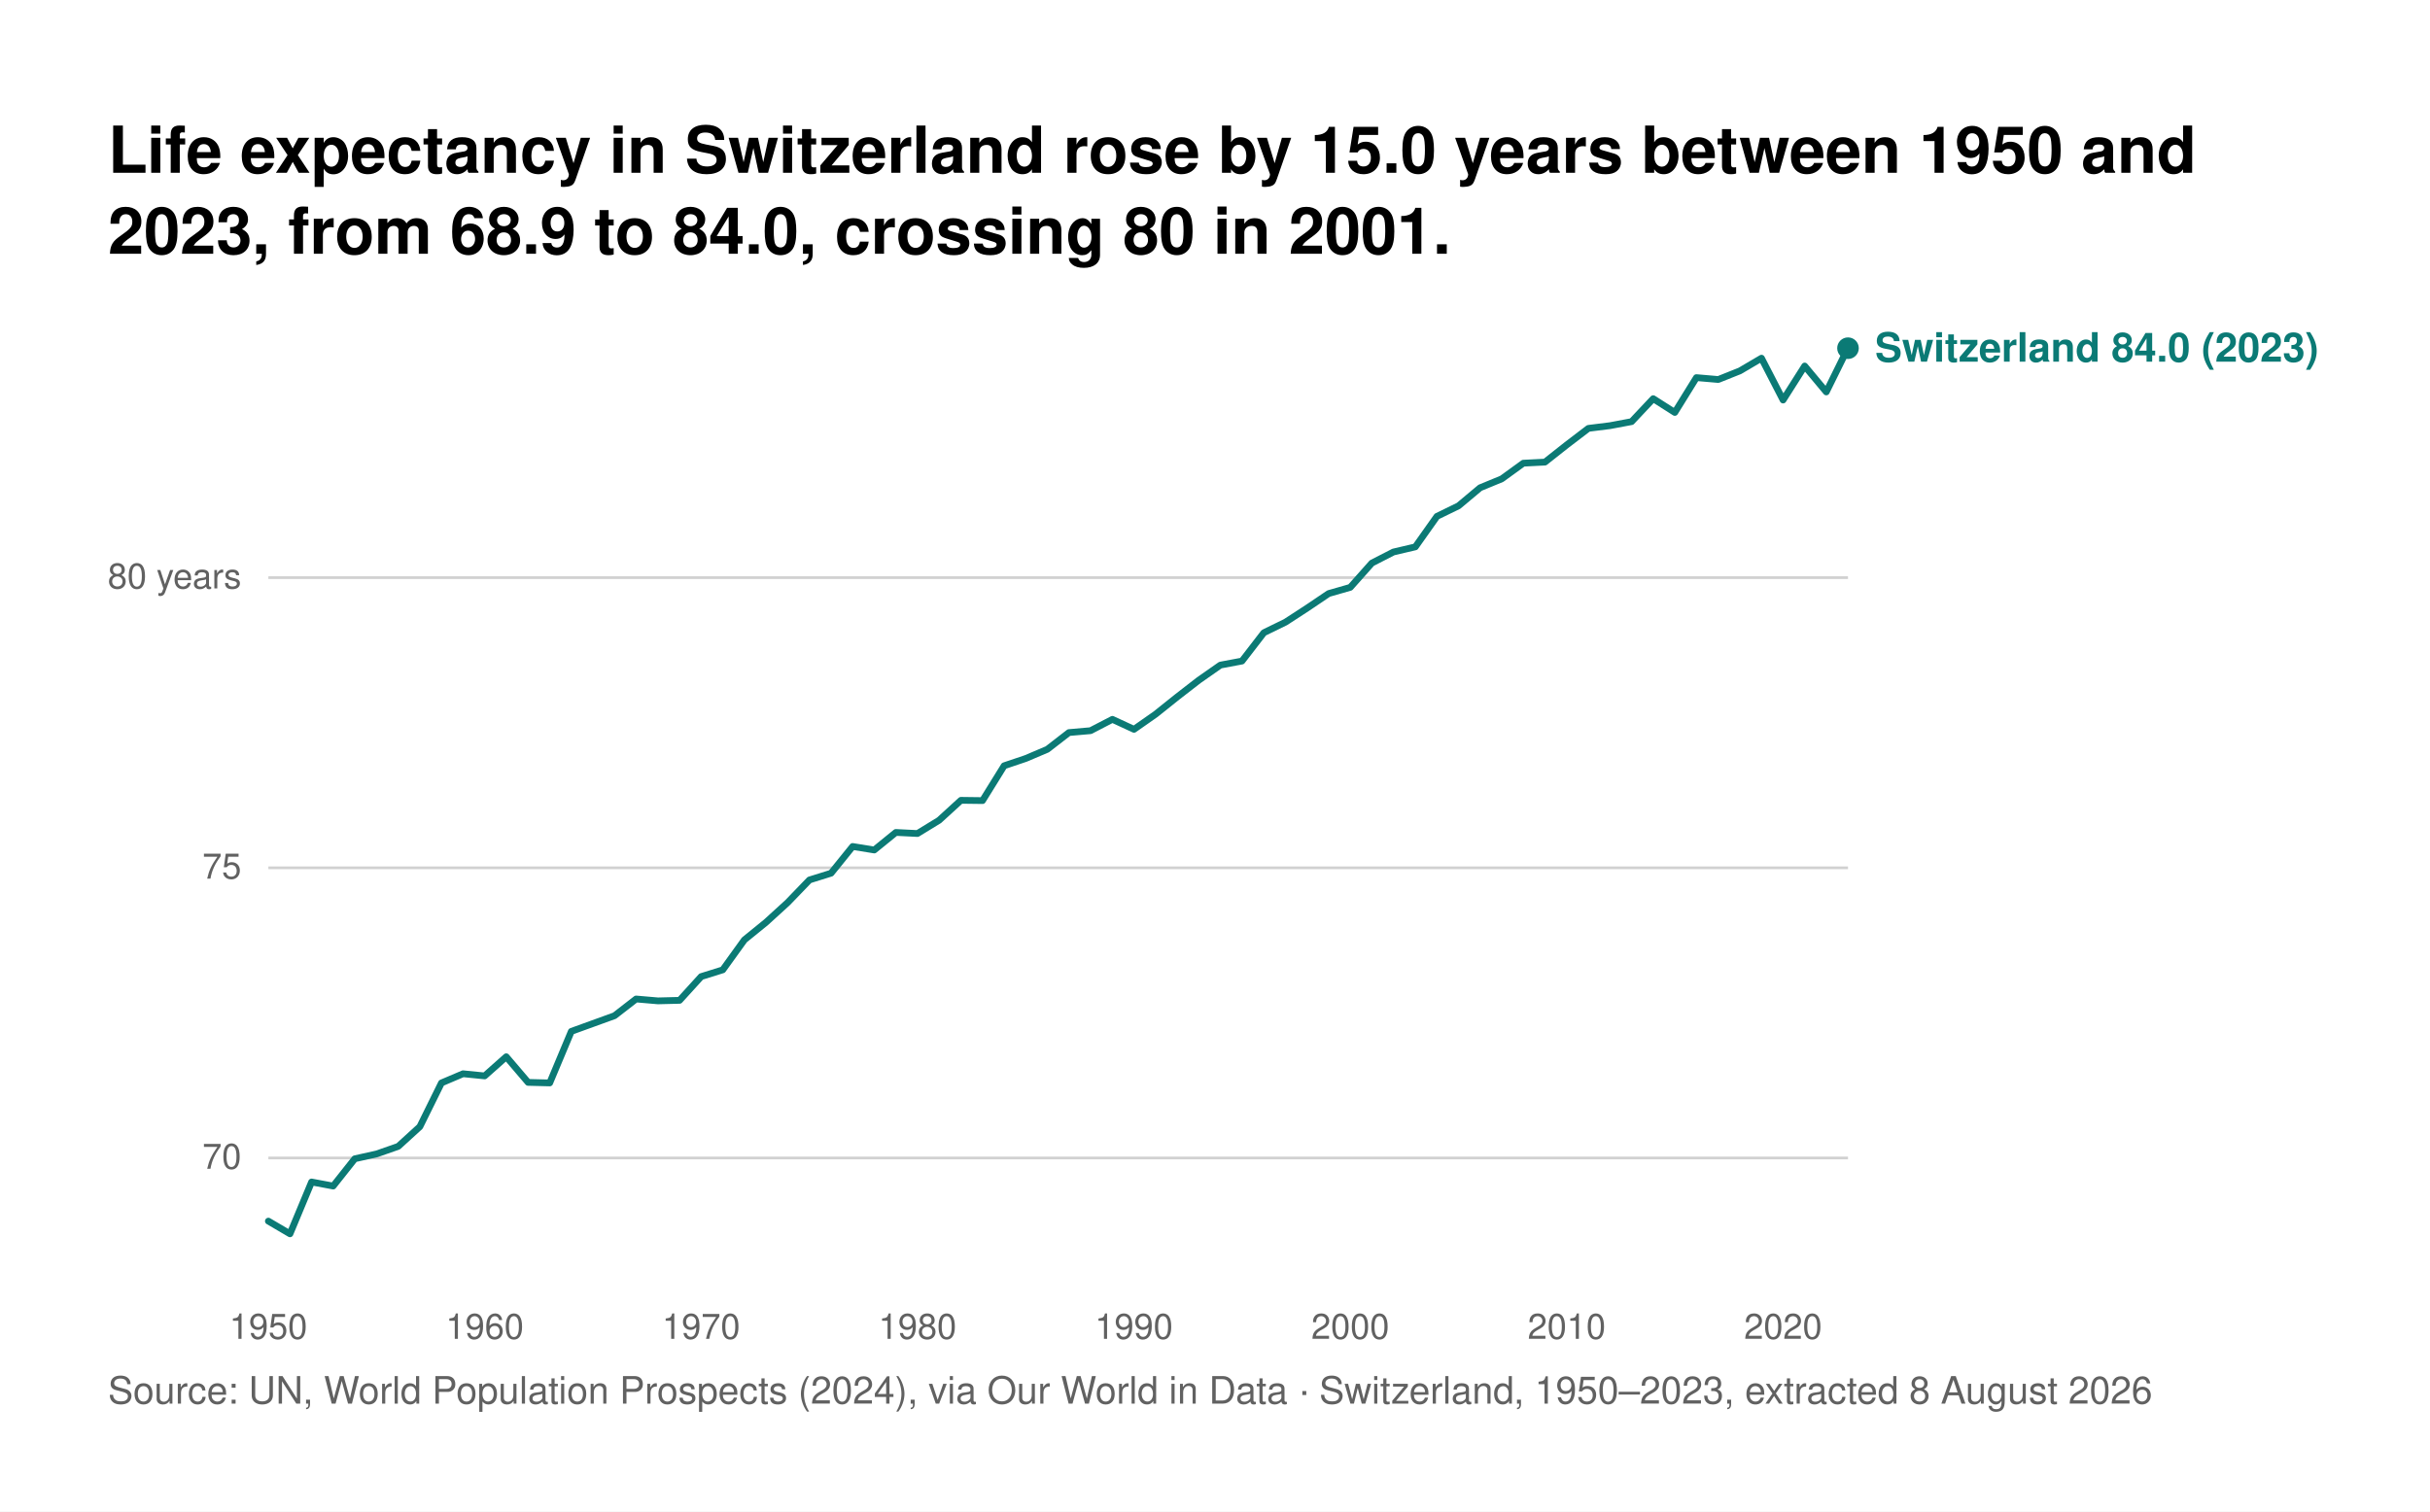
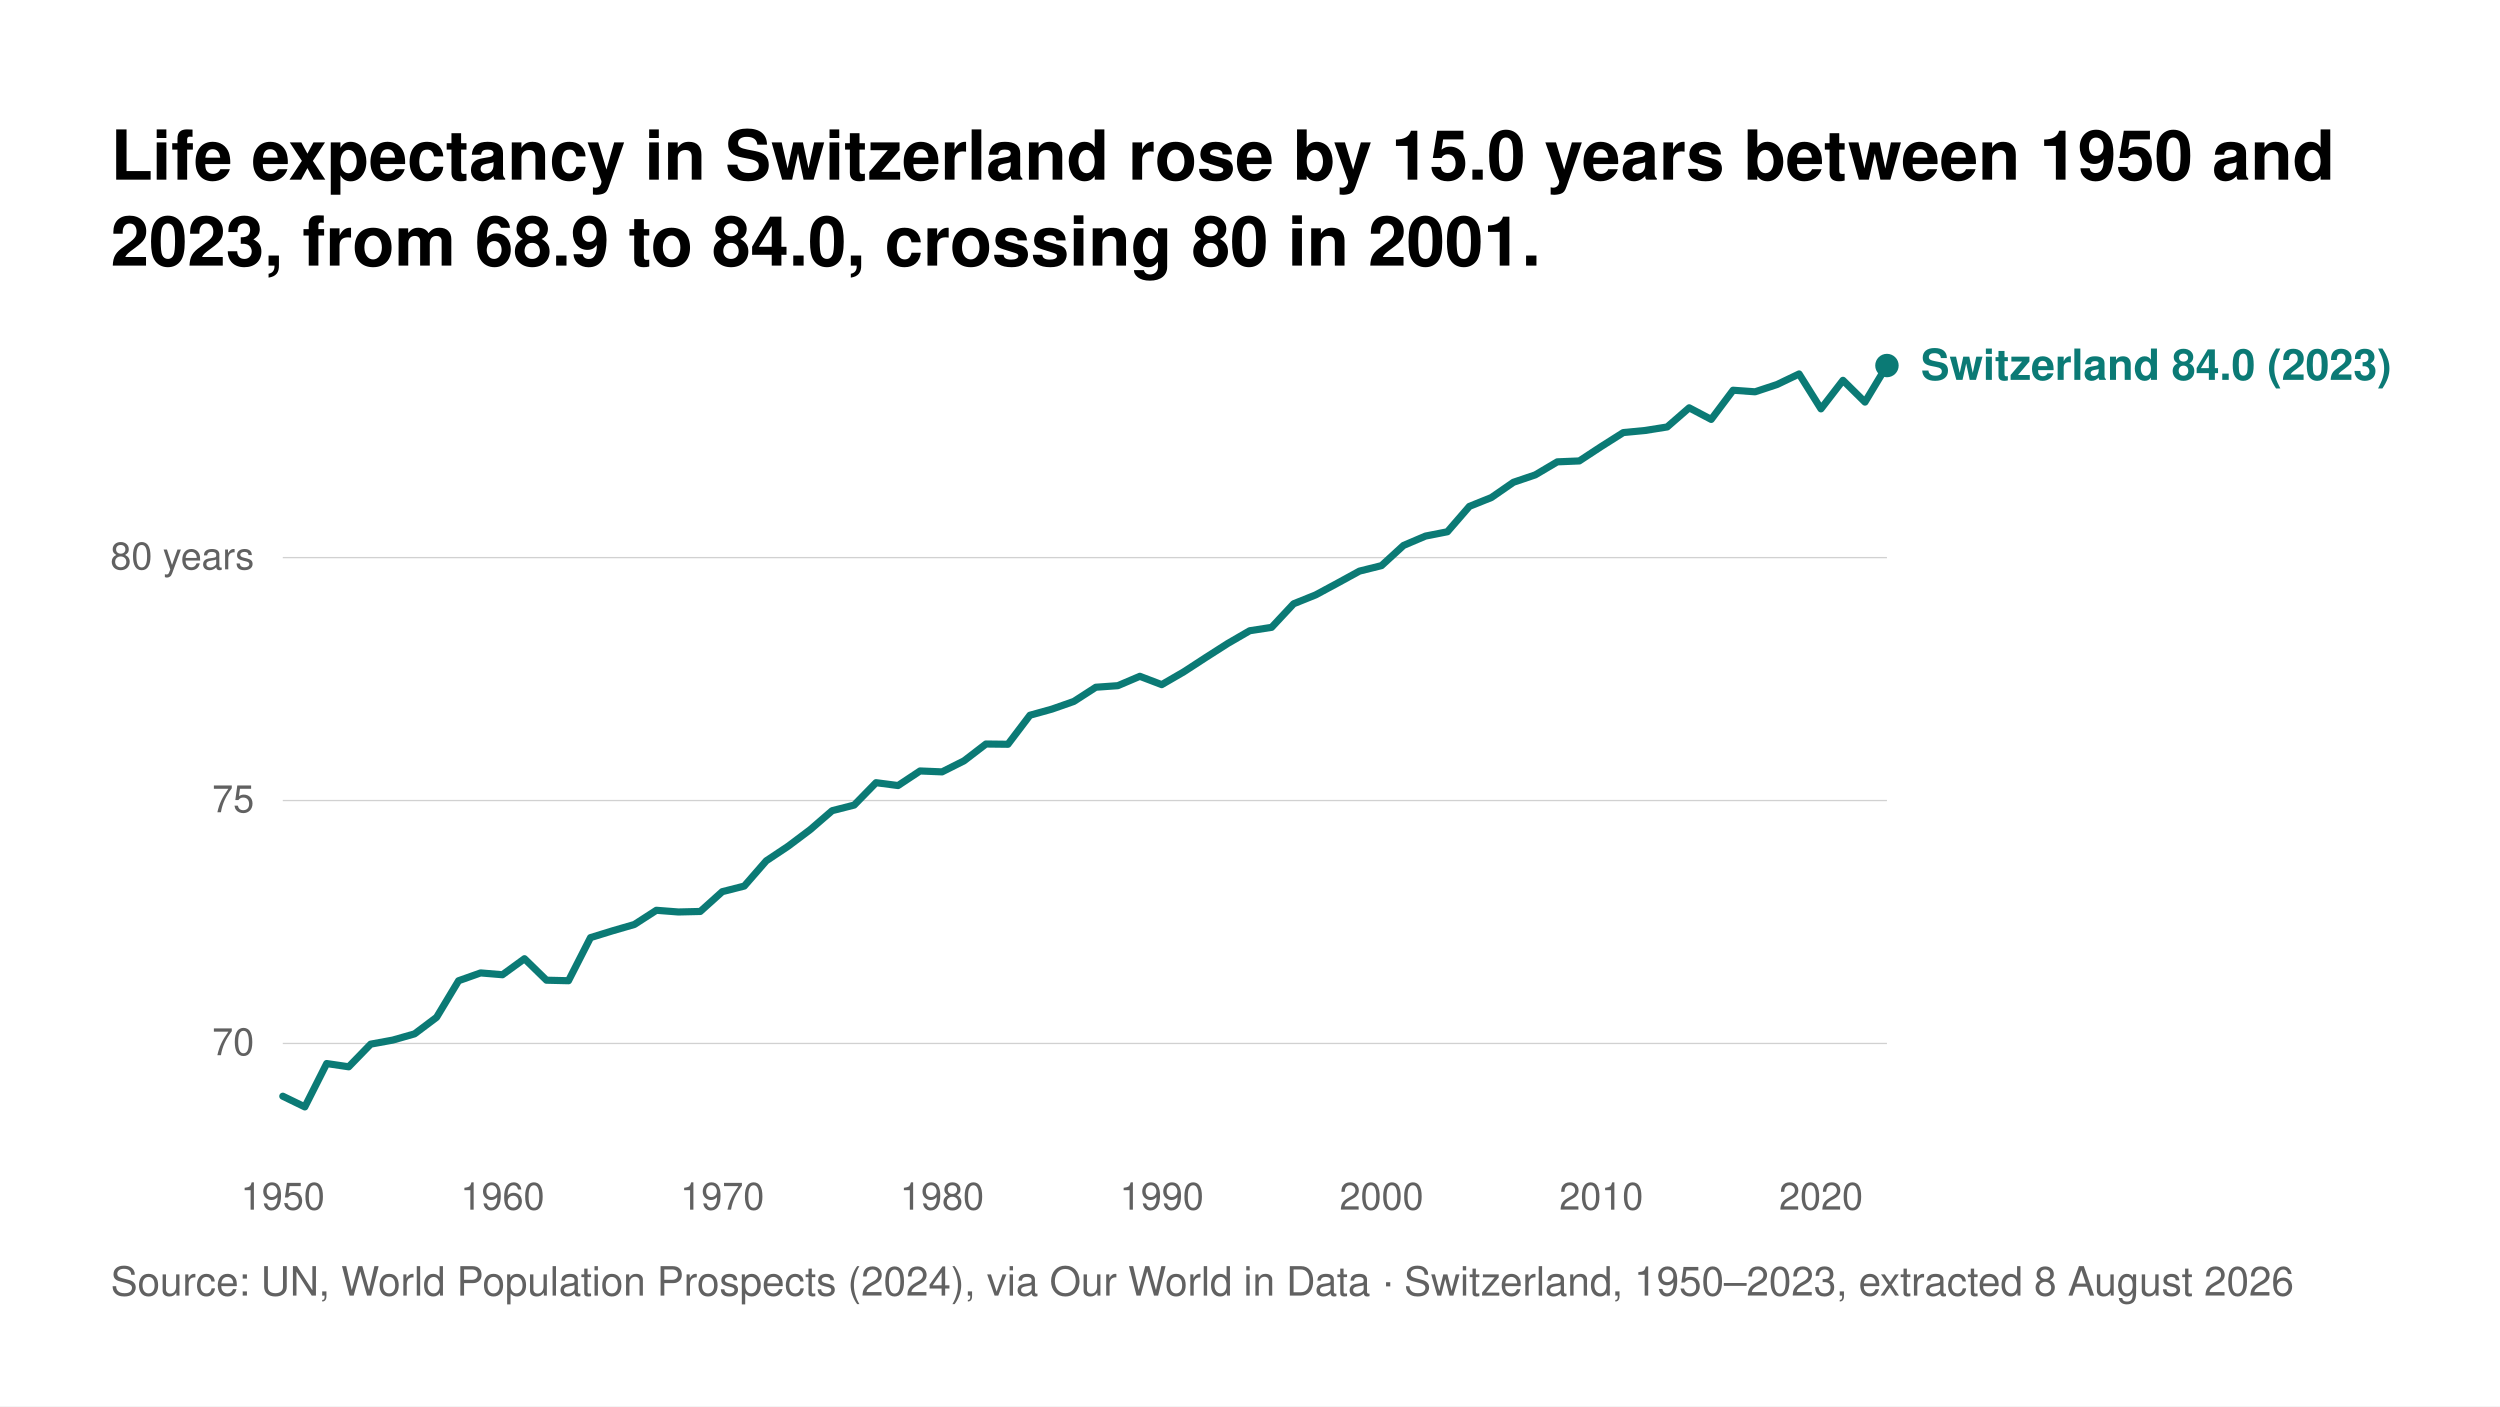
- <svg xmlns="http://www.w3.org/2000/svg" width="900" height="560" viewBox="0 0 900 560" role="img" font-family="Helvetica, Arial, sans-serif">
-   <rect x="0" y="0" width="900" height="560" fill="#FFFFFF" />
-   <text x="40" y="64" fill="#000000" font-size="24" font-weight="700">Life expectancy in Switzerland rose by 15.0 years between 1950 and</text>
-   <text x="40" y="94" fill="#000000" font-size="24" font-weight="700">2023, from 68.9 to 84.0, crossing 80 in 2001.</text>
-   <text x="40" y="520" fill="#616161" font-size="14">Source: UN, World Population Prospects (2024), via Our World in Data · Switzerland, 1950–2023, extracted 8 August 2026</text>
+ <svg xmlns="http://www.w3.org/2000/svg" width="1920" height="1080" viewBox="0 0 1920 1080" role="img" font-family="Helvetica, Arial, sans-serif">
+   <rect x="0" y="0" width="1920" height="1080" fill="#FFFFFF" />
+   <text x="85" y="138" fill="#000000" font-size="53" font-weight="700">Life expectancy in Switzerland rose by 15.0 years between 1950 and</text>
+   <text x="85" y="204" fill="#000000" font-size="53" font-weight="700">2023, from 68.9 to 84.0, crossing 80 in 2001.</text>
+   <text x="85" y="995" fill="#616161" font-size="31">Source: UN, World Population Prospects (2024), via Our World in Data · Switzerland, 1950–2023, extracted 8 August 2026</text>
  <g>
-     <line x1="99.391" x2="684.443" y1="429" y2="429" stroke="#d1d1d1" stroke-width="1" />
-     <text x="89.391" y="433" fill="#616161" font-size="13" text-anchor="end">70</text>
+     <line x1="217.18" x2="1449.174" y1="801.375" y2="801.375" stroke="#d1d1d1" stroke-width="1" />
+     <text x="195.18" y="810.375" fill="#616161" font-size="29" text-anchor="end">70</text>
  </g>
  <g>
-     <line x1="99.391" x2="684.443" y1="321.5" y2="321.5" stroke="#d1d1d1" stroke-width="1" />
-     <text x="89.391" y="325.5" fill="#616161" font-size="13" text-anchor="end">75</text>
+     <line x1="217.18" x2="1449.174" y1="614.812" y2="614.812" stroke="#d1d1d1" stroke-width="1" />
+     <text x="195.18" y="623.812" fill="#616161" font-size="29" text-anchor="end">75</text>
  </g>
  <g>
-     <line x1="99.391" x2="684.443" y1="214" y2="214" stroke="#d1d1d1" stroke-width="1" />
-     <text x="89.391" y="218" fill="#616161" font-size="13" text-anchor="end">80 years</text>
+     <line x1="217.18" x2="1449.174" y1="428.25" y2="428.25" stroke="#d1d1d1" stroke-width="1" />
+     <text x="195.18" y="437.25" fill="#616161" font-size="29" text-anchor="end">80 years</text>
  </g>
-   <text x="99.391" y="496" fill="#616161" font-size="13" text-anchor="middle">1950</text>
-   <text x="179.535" y="496" fill="#616161" font-size="13" text-anchor="middle">1960</text>
-   <text x="259.679" y="496" fill="#616161" font-size="13" text-anchor="middle">1970</text>
-   <text x="339.823" y="496" fill="#616161" font-size="13" text-anchor="middle">1980</text>
-   <text x="419.967" y="496" fill="#616161" font-size="13" text-anchor="middle">1990</text>
-   <text x="500.111" y="496" fill="#616161" font-size="13" text-anchor="middle">2000</text>
-   <text x="580.256" y="496" fill="#616161" font-size="13" text-anchor="middle">2010</text>
-   <text x="660.4" y="496" fill="#616161" font-size="13" text-anchor="middle">2020</text>
-   <path d="M99.4,452.4L107.4,457.1L115.4,437.9L123.4,439.4L131.4,429.3L139.5,427.5L147.5,424.7L155.5,417.4L163.5,401.2L171.5,397.8L179.5,398.6L187.5,391.5L195.6,401L203.6,401.2L211.6,382.1L219.6,379.2L227.6,376.3L235.6,370.1L243.7,370.8L251.7,370.6L259.7,361.8L267.7,359.3L275.7,348.2L283.7,341.7L291.7,334.4L299.8,326L307.8,323.5L315.8,313.6L323.8,314.9L331.8,308.4L339.8,308.8L347.8,303.9L355.9,296.5L363.9,296.6L371.9,283.7L379.9,281L387.9,277.6L395.9,271.4L403.9,270.7L412,266.5L420,270.2L428,264.6L436,258.2L444,252L452,246.4L460,244.9L468.1,234.4L476.1,230.5L484.1,225.3L492.1,219.9L500.1,217.6L508.1,208.6L516.1,204.5L524.2,202.6L532.2,191.3L540.2,187.4L548.2,180.7L556.2,177.4L564.2,171.6L572.2,171.2L580.3,164.8L588.3,158.7L596.3,157.7L604.3,156.2L612.3,147.7L620.3,152.8L628.3,139.9L636.4,140.6L644.4,137.4L652.4,132.7L660.4,148.2L668.4,135.6L676.4,145.2L684.4,129" fill="none" stroke="#0B7A75" stroke-width="2.5" stroke-linejoin="round" stroke-linecap="round" />
-   <circle cx="684.443" cy="128.998" r="4" fill="#0B7A75" />
-   <text x="694.443" y="133.998" fill="#0B7A75" font-size="15" font-weight="600">Switzerland 84.0 (2023)</text>
+   <text x="217.18" y="929" fill="#616161" font-size="29" text-anchor="middle">1950</text>
+   <text x="385.946" y="929" fill="#616161" font-size="29" text-anchor="middle">1960</text>
+   <text x="554.713" y="929" fill="#616161" font-size="29" text-anchor="middle">1970</text>
+   <text x="723.479" y="929" fill="#616161" font-size="29" text-anchor="middle">1980</text>
+   <text x="892.245" y="929" fill="#616161" font-size="29" text-anchor="middle">1990</text>
+   <text x="1061.012" y="929" fill="#616161" font-size="29" text-anchor="middle">2000</text>
+   <text x="1229.778" y="929" fill="#616161" font-size="29" text-anchor="middle">2010</text>
+   <text x="1398.544" y="929" fill="#616161" font-size="29" text-anchor="middle">2020</text>
+   <path d="M217.2,841.9L234.1,850.1L250.9,816.8L267.8,819.3L284.7,801.9L301.6,798.8L318.4,794L335.3,781.3L352.2,753.2L369.1,747.2L385.9,748.6L402.8,736.3L419.7,752.8L436.6,753.2L453.5,720.1L470.3,714.9L487.2,710L504.1,699.1L521,700.4L537.8,700L554.7,684.8L571.6,680.5L588.5,661.1L605.3,649.9L622.2,637.2L639.1,622.6L656,618.3L672.8,601.1L689.7,603.3L706.6,592.1L723.5,592.8L740.4,584.3L757.2,571.4L774.1,571.6L791,549.3L807.9,544.6L824.7,538.7L841.6,527.8L858.5,526.6L875.4,519.4L892.2,525.8L909.1,516L926,505L942.9,494.2L959.8,484.4L976.6,481.8L993.5,463.7L1010.4,456.9L1027.3,447.8L1044.1,438.6L1061,434.4L1077.9,418.9L1094.8,411.7L1111.6,408.4L1128.5,388.9L1145.4,382.1L1162.3,370.4L1179.1,364.7L1196,354.7L1212.9,354L1229.8,342.9L1246.7,332.2L1263.5,330.6L1280.4,327.9L1297.3,313.2L1314.2,322.1L1331,299.7L1347.9,300.9L1364.8,295.3L1381.7,287.2L1398.5,314L1415.4,292.1L1432.3,308.8L1449.2,280.7" fill="none" stroke="#0B7A75" stroke-width="5.5" stroke-linejoin="round" stroke-linecap="round" />
+   <circle cx="1449.174" cy="280.731" r="9" fill="#0B7A75" />
+   <text x="1475.174" y="291.731" fill="#0B7A75" font-size="33" font-weight="600">Switzerland 84.0 (2023)</text>
</svg>
